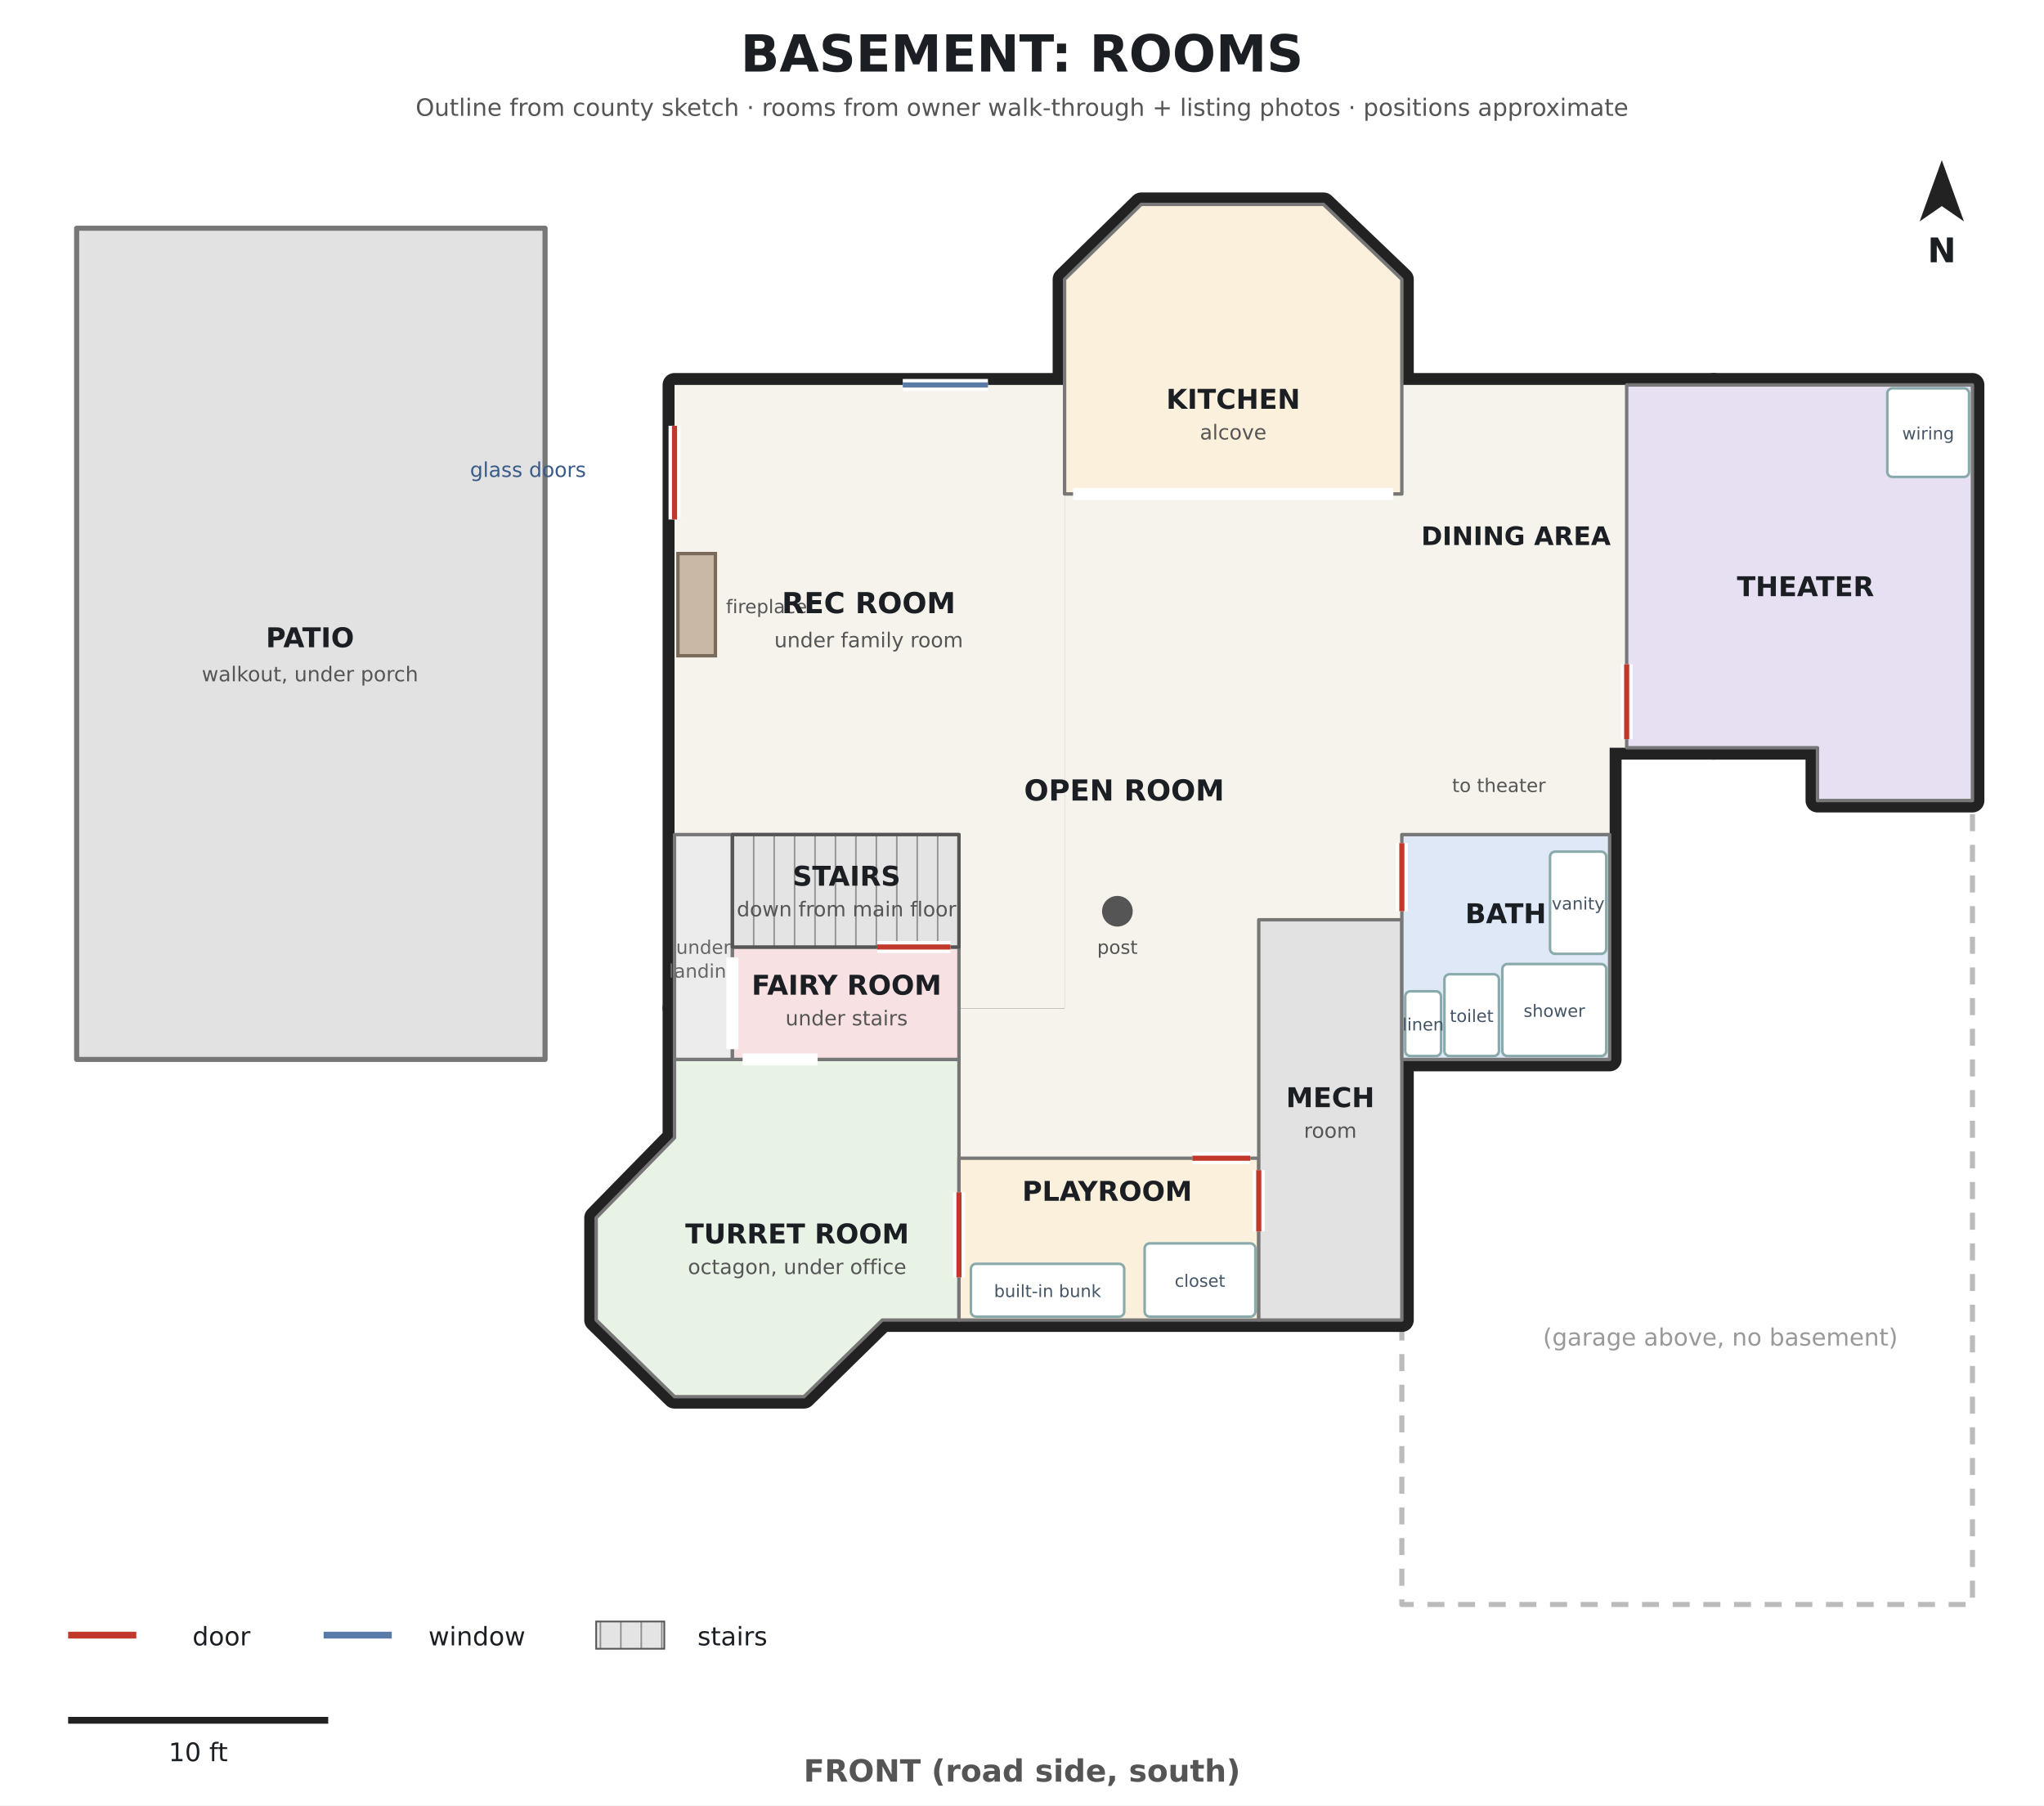
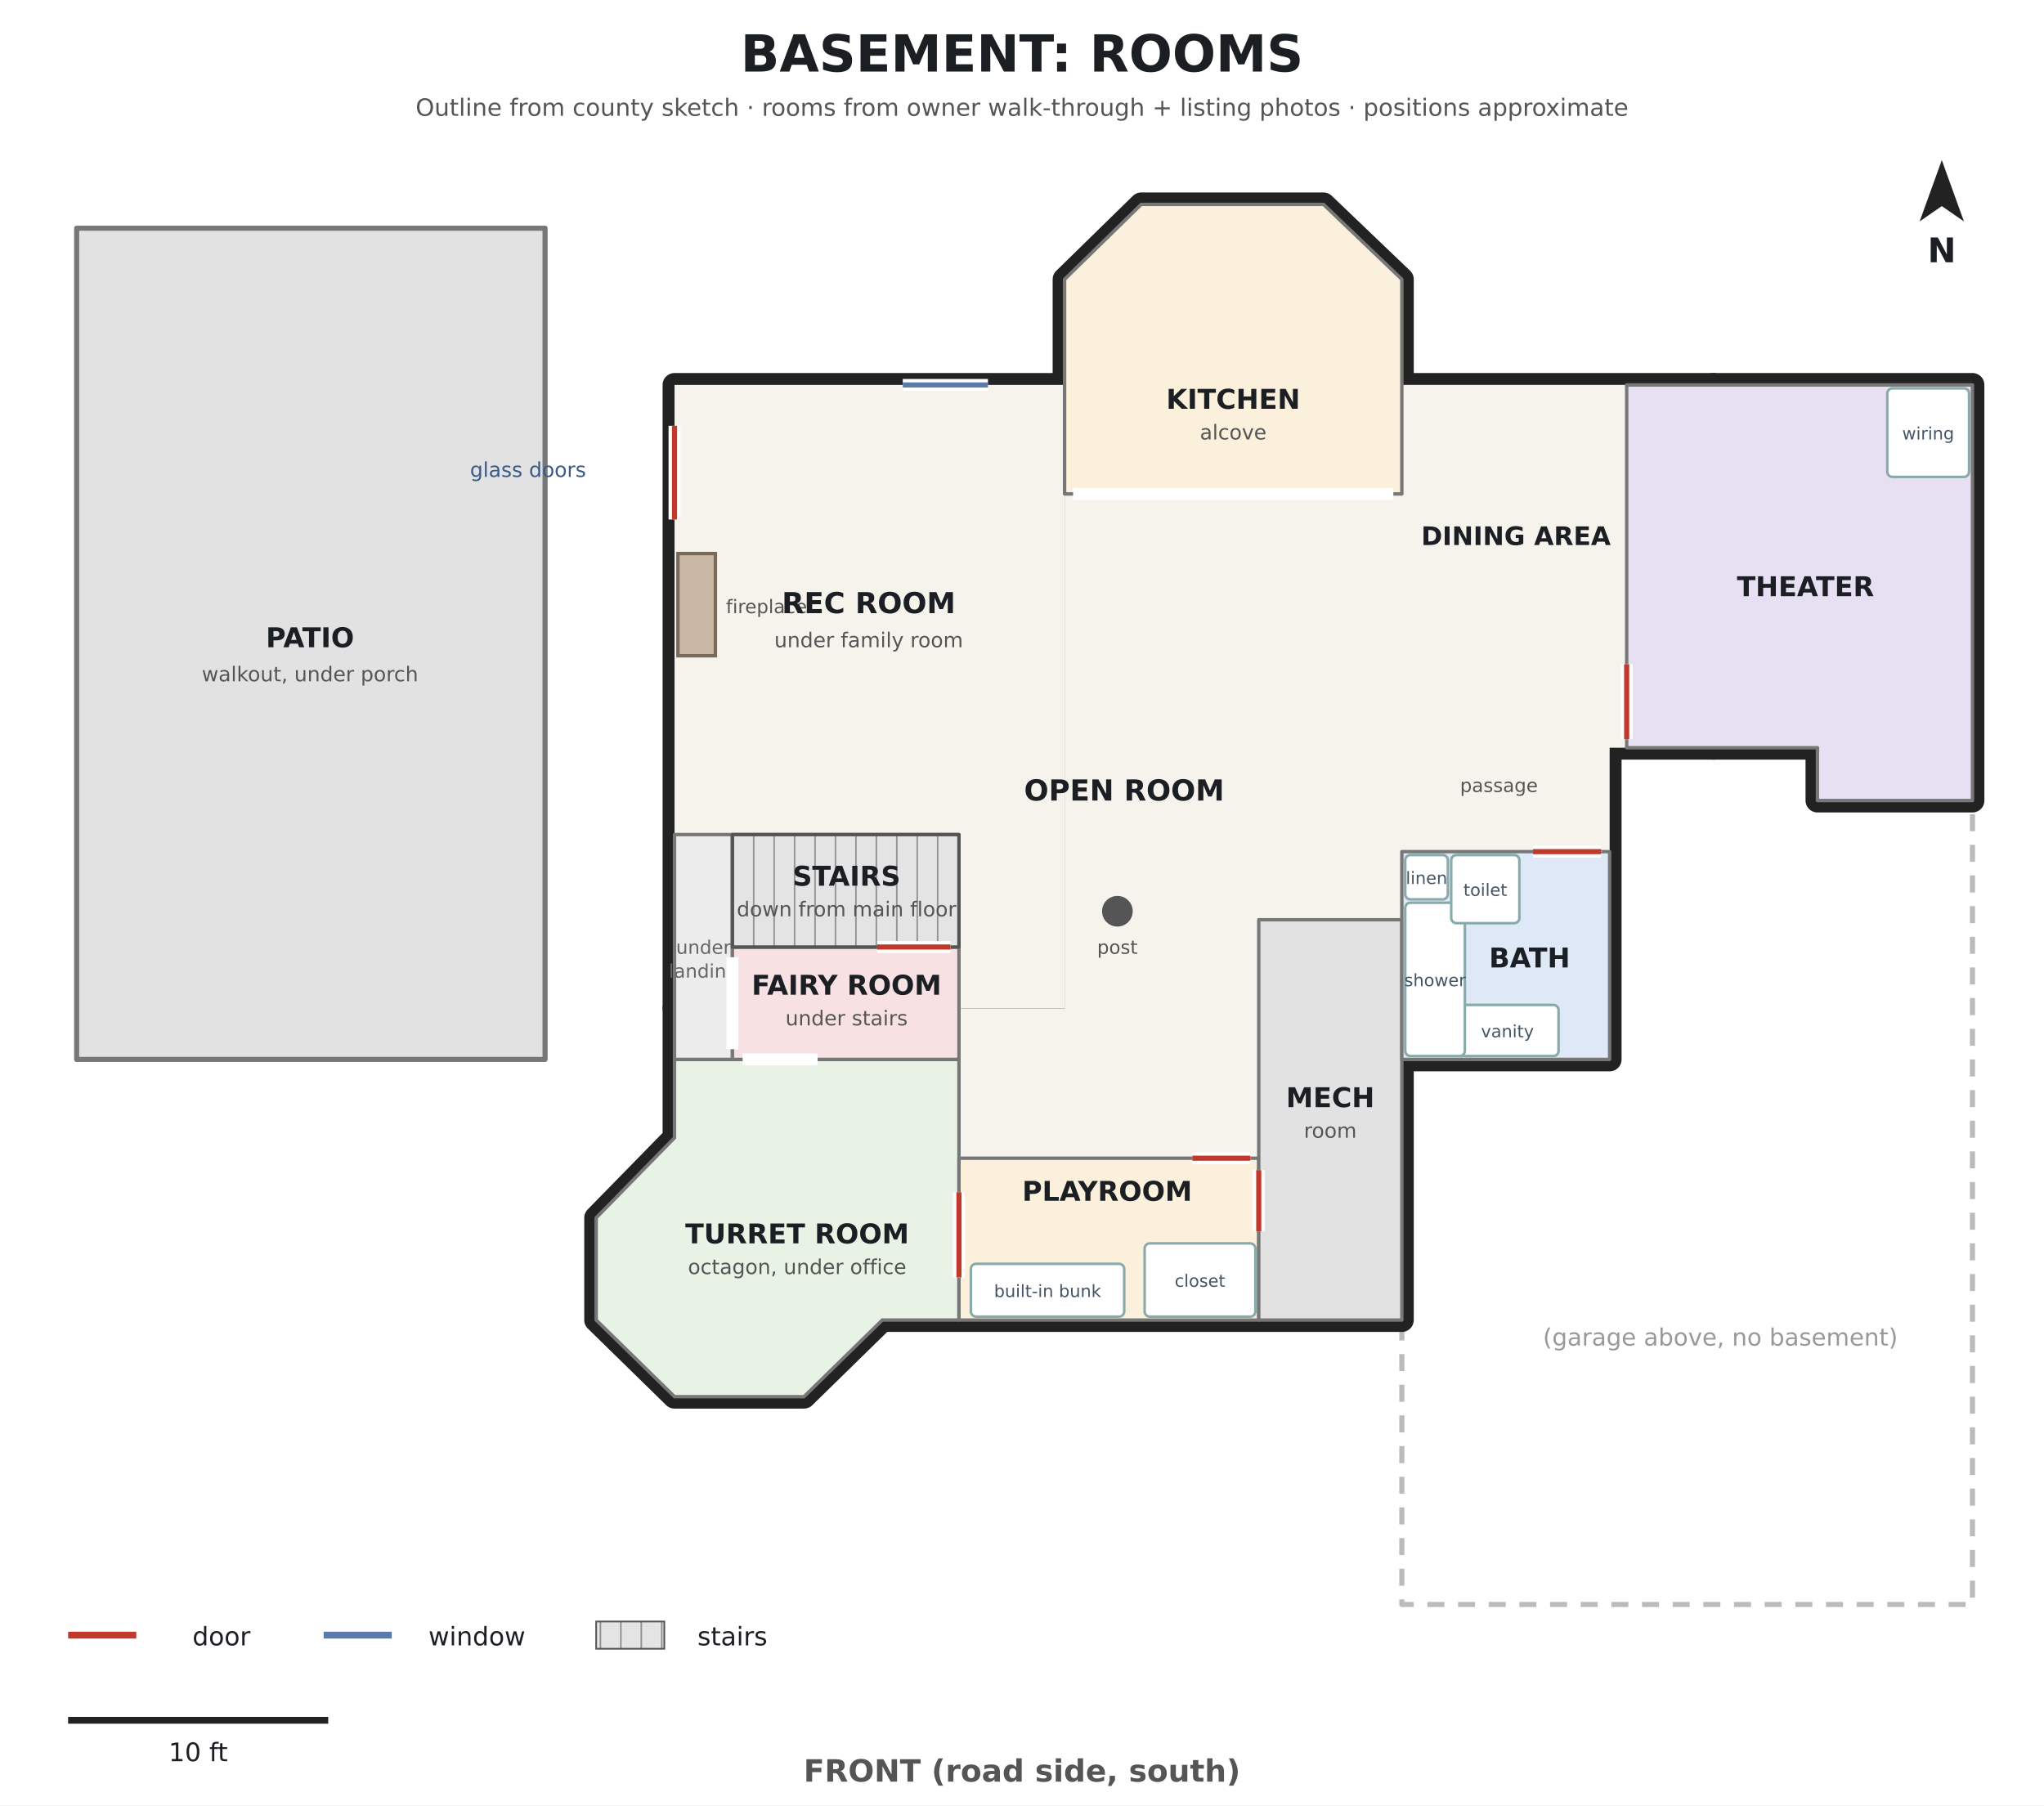
<svg xmlns="http://www.w3.org/2000/svg" viewBox="0 0 1200 1060" width="1200" height="1060" font-family="DejaVu Sans, Arial, sans-serif">
  <defs>
    <pattern id="st" width="12" height="12" patternUnits="userSpaceOnUse">
      <rect width="12" height="12" fill="#e4e4e4" />
      <line x1="0" y1="0" x2="0" y2="12" stroke="#999" stroke-width="2" />
    </pattern>
  </defs>
  <rect width="1200" height="1060" fill="#fff" />
  <text x="600.0" y="42" font-size="30" font-weight="bold" fill="#1b1f24" text-anchor="middle">BASEMENT: ROOMS</text>
  <text x="600.0" y="68" font-size="14" font-weight="normal" fill="#555" text-anchor="middle">Outline from county sketch · rooms from owner walk-through + listing photos · positions approximate</text>
  <g transform="translate(10,90)">
    <polygon points="935,349 1057,349 1057,380 1148,380 1148,852 813,852 813,532 935,532" fill="none" stroke="#bbb" stroke-width="3" stroke-linejoin="round" stroke-dasharray="10 8" />
    <text x="1000" y="700" font-size="14" font-weight="normal" fill="#999" text-anchor="middle">(garage above, no basement)</text>
    <polygon points="35,44 310,44 310,532 35,532" fill="#e2e2e2" stroke="#777" stroke-width="3" stroke-linejoin="round" />
    <text x="172" y="290" font-size="16" font-weight="bold" fill="#1b1f24" text-anchor="middle">PATIO</text>
    <text x="172" y="310" font-size="12" font-weight="normal" fill="#555" text-anchor="middle">walkout, under porch</text>
    <polygon points="615,74 660,30 767,30 813,74 813,136 996,136 996,349 935,349 935,532 813,532 813,685 508,685 462,730 386,730 340,685 340,625 386,578 386,502 615,502" fill="#222" stroke="#222" stroke-width="14" stroke-linejoin="round" />
    <polygon points="386,136 615,136 615,502 386,502" fill="#222" stroke="#222" stroke-width="14" stroke-linejoin="round" />
    <polygon points="996,136 1148,136 1148,380 1057,380 1057,349 996,349" fill="#222" stroke="#222" stroke-width="14" stroke-linejoin="round" />
    <polygon points="615,74 660,30 767,30 813,74 813,136 996,136 996,349 935,349 935,532 813,532 813,685 508,685 462,730 386,730 340,685 340,625 386,578 386,502 615,502" fill="#f6f3ec" stroke="none" stroke-width="0" stroke-linejoin="round" />
    <polygon points="386,136 615,136 615,502 386,502" fill="#f6f3ec" stroke="none" stroke-width="0" stroke-linejoin="round" />
    <polygon points="996,136 1148,136 1148,380 1057,380 1057,349 996,349" fill="#f6f3ec" stroke="none" stroke-width="0" stroke-linejoin="round" />
    <polygon points="386,532 553,532 553,685 508,685 462,730 386,730 340,685 340,625 386,578" fill="#e8f3e6" stroke="#777" stroke-width="2" stroke-linejoin="round" />
    <polygon points="386,400 420,400 420,532 386,532" fill="#ececec" stroke="#777" stroke-width="2" stroke-linejoin="round" />
    <polygon points="420,466 553,466 553,532 420,532" fill="#f7e1e3" stroke="#777" stroke-width="2" stroke-linejoin="round" />
    <polygon points="420,400 553,400 553,466 420,466" fill="#d9d9d9" stroke="#777" stroke-width="2" stroke-linejoin="round" />
    <polygon points="553,590 729,590 729,685 553,685" fill="#fbf0dc" stroke="#777" stroke-width="2" stroke-linejoin="round" />
    <polygon points="729,450 813,450 813,685 729,685" fill="#e2e2e2" stroke="#777" stroke-width="2" stroke-linejoin="round" />
-     <polygon points="813,400 935,400 935,532 813,532" fill="#dfe8f7" stroke="#777" stroke-width="2" stroke-linejoin="round" />
+     <polygon points="813,410 935,410 935,532 813,532" fill="#dfe8f7" stroke="#777" stroke-width="2" stroke-linejoin="round" />
    <polygon points="945,136 1148,136 1148,380 1057,380 1057,349 945,349" fill="#e6e0f2" stroke="#777" stroke-width="2" stroke-linejoin="round" />
    <polygon points="615,74 660,30 767,30 813,74 813,200 615,200" fill="#fbf0dc" stroke="#777" stroke-width="2" stroke-linejoin="round" />
    <polygon points="420,400 553,400 553,466 420,466" fill="url(#st)" stroke="#555" stroke-width="2" stroke-linejoin="round" />
    <text x="403" y="470" font-size="11" font-weight="normal" fill="#666" text-anchor="middle">under</text>
    <text x="403" y="484" font-size="11" font-weight="normal" fill="#666" text-anchor="middle">landing</text>
    <rect x="560" y="652" width="90" height="31" fill="#fff" stroke="#8aa" stroke-width="1.5" rx="3" />
    <text x="605.0" y="671.5" font-size="10" font-weight="normal" fill="#456" text-anchor="middle">built-in bunk</text>
    <rect x="662" y="640" width="65" height="43" fill="#fff" stroke="#8aa" stroke-width="1.5" rx="3" />
    <text x="694.5" y="665.5" font-size="10" font-weight="normal" fill="#456" text-anchor="middle">closet</text>
-     <rect x="900" y="410" width="33" height="60" fill="#fff" stroke="#8aa" stroke-width="1.5" rx="3" />
-     <text x="916.5" y="444.0" font-size="10" font-weight="normal" fill="#456" text-anchor="middle">vanity</text>
-     <rect x="872" y="476" width="61" height="54" fill="#fff" stroke="#8aa" stroke-width="1.5" rx="3" />
-     <text x="902.5" y="507.0" font-size="10" font-weight="normal" fill="#456" text-anchor="middle">shower</text>
-     <rect x="838" y="482" width="32" height="48" fill="#fff" stroke="#8aa" stroke-width="1.5" rx="3" />
-     <text x="854.0" y="510.0" font-size="10" font-weight="normal" fill="#456" text-anchor="middle">toilet</text>
-     <rect x="815" y="492" width="21" height="38" fill="#fff" stroke="#8aa" stroke-width="1.5" rx="3" />
-     <text x="825.5" y="515.0" font-size="10" font-weight="normal" fill="#456" text-anchor="middle">linen</text>
+     <rect x="845" y="500" width="60" height="30" fill="#fff" stroke="#8aa" stroke-width="1.5" rx="3" />
+     <text x="875.0" y="519.0" font-size="10" font-weight="normal" fill="#456" text-anchor="middle">vanity</text>
+     <rect x="815" y="440" width="35" height="90" fill="#fff" stroke="#8aa" stroke-width="1.5" rx="3" />
+     <text x="832.5" y="489.0" font-size="10" font-weight="normal" fill="#456" text-anchor="middle">shower</text>
+     <rect x="842" y="412" width="40" height="40" fill="#fff" stroke="#8aa" stroke-width="1.5" rx="3" />
+     <text x="862.0" y="436.0" font-size="10" font-weight="normal" fill="#456" text-anchor="middle">toilet</text>
+     <rect x="815" y="412" width="25" height="26" fill="#fff" stroke="#8aa" stroke-width="1.5" rx="3" />
+     <text x="827.5" y="429.0" font-size="10" font-weight="normal" fill="#456" text-anchor="middle">linen</text>
    <rect x="1098" y="138" width="48" height="52" fill="#fff" stroke="#8aa" stroke-width="1.5" rx="3" />
    <text x="1122.0" y="168.0" font-size="10" font-weight="normal" fill="#456" text-anchor="middle">wiring</text>
    <rect x="388" y="235" width="22" height="60" fill="#c9b8a6" stroke="#7a6a5a" stroke-width="2" />
    <text x="440" y="270" font-size="11" font-weight="normal" fill="#555" text-anchor="middle">fireplace</text>
    <circle cx="646" cy="445" r="9" fill="#555" />
    <text x="646" y="470" font-size="11" font-weight="normal" fill="#555" text-anchor="middle">post</text>
    <line x1="505" y1="466" x2="548" y2="466" stroke="#ffffff" stroke-width="7" />
    <line x1="505" y1="466" x2="548" y2="466" stroke="#c0392b" stroke-width="3" />
    <line x1="420" y1="472" x2="420" y2="526" stroke="#ffffff" stroke-width="7" />
    <line x1="426" y1="532" x2="470" y2="532" stroke="#ffffff" stroke-width="7" />
    <line x1="553" y1="610" x2="553" y2="660" stroke="#ffffff" stroke-width="7" />
    <line x1="553" y1="610" x2="553" y2="660" stroke="#c0392b" stroke-width="3" />
    <line x1="690" y1="590" x2="724" y2="590" stroke="#ffffff" stroke-width="7" />
    <line x1="690" y1="590" x2="724" y2="590" stroke="#c0392b" stroke-width="3" />
    <line x1="729" y1="597" x2="729" y2="633" stroke="#ffffff" stroke-width="7" />
    <line x1="729" y1="597" x2="729" y2="633" stroke="#c0392b" stroke-width="3" />
-     <line x1="813" y1="405" x2="813" y2="445" stroke="#ffffff" stroke-width="7" />
-     <line x1="813" y1="405" x2="813" y2="445" stroke="#c0392b" stroke-width="3" />
+     <line x1="890" y1="410" x2="930" y2="410" stroke="#ffffff" stroke-width="7" />
+     <line x1="890" y1="410" x2="930" y2="410" stroke="#c0392b" stroke-width="3" />
    <line x1="945" y1="300" x2="945" y2="344" stroke="#ffffff" stroke-width="7" />
    <line x1="945" y1="300" x2="945" y2="344" stroke="#c0392b" stroke-width="3" />
    <line x1="386" y1="160" x2="386" y2="215" stroke="#ffffff" stroke-width="7" />
    <line x1="386" y1="160" x2="386" y2="215" stroke="#c0392b" stroke-width="3" />
    <line x1="520" y1="136" x2="570" y2="136" stroke="#ffffff" stroke-width="7" />
    <line x1="520" y1="136" x2="570" y2="136" stroke="#5a7aa8" stroke-width="3" />
    <line x1="620" y1="200" x2="808" y2="200" stroke="#ffffff" stroke-width="7" />
    <text x="458" y="640" font-size="16" font-weight="bold" fill="#1b1f24" text-anchor="middle">TURRET ROOM</text>
    <text x="458" y="658" font-size="12" font-weight="normal" fill="#555" text-anchor="middle">octagon, under office</text>
    <text x="487" y="494" font-size="16" font-weight="bold" fill="#1b1f24" text-anchor="middle">FAIRY ROOM</text>
    <text x="487" y="512" font-size="12" font-weight="normal" fill="#555" text-anchor="middle">under stairs</text>
    <text x="487" y="430" font-size="16" font-weight="bold" fill="#1b1f24" text-anchor="middle">STAIRS</text>
    <text x="487" y="448" font-size="12" font-weight="normal" fill="#555" text-anchor="middle">down from main floor</text>
    <text x="640" y="615" font-size="16" font-weight="bold" fill="#1b1f24" text-anchor="middle">PLAYROOM</text>
    <text x="771" y="560" font-size="16" font-weight="bold" fill="#1b1f24" text-anchor="middle">MECH</text>
    <text x="771" y="578" font-size="12" font-weight="normal" fill="#555" text-anchor="middle">room</text>
-     <text x="874" y="452" font-size="16" font-weight="bold" fill="#1b1f24" text-anchor="middle">BATH</text>
+     <text x="888" y="478" font-size="16" font-weight="bold" fill="#1b1f24" text-anchor="middle">BATH</text>
    <text x="1050" y="260" font-size="16" font-weight="bold" fill="#1b1f24" text-anchor="middle">THEATER</text>
    <text x="714" y="150" font-size="16" font-weight="bold" fill="#1b1f24" text-anchor="middle">KITCHEN</text>
    <text x="714" y="168" font-size="12" font-weight="normal" fill="#555" text-anchor="middle">alcove</text>
    <text x="500" y="270" font-size="17" font-weight="bold" fill="#1b1f24" text-anchor="middle">REC ROOM</text>
    <text x="500" y="290" font-size="12" font-weight="normal" fill="#555" text-anchor="middle">under family room</text>
    <text x="650" y="380" font-size="17" font-weight="bold" fill="#1b1f24" text-anchor="middle">OPEN ROOM</text>
    <text x="880" y="230" font-size="15" font-weight="bold" fill="#1b1f24" text-anchor="middle">DINING AREA</text>
-     <text x="870" y="375" font-size="11" font-weight="normal" fill="#555" text-anchor="middle">to theater</text>
+     <text x="870" y="375" font-size="11" font-weight="normal" fill="#555" text-anchor="middle">passage</text>
    <text x="300" y="190" font-size="12" font-weight="normal" fill="#3a5a88" text-anchor="middle">glass doors</text>
  </g>
  <g transform="translate(40,960)">
    <line x1="0" y1="0" x2="40" y2="0" stroke="#c0392b" stroke-width="4" />
    <text x="90" y="6" font-size="15" font-weight="normal" fill="#1b1f24" text-anchor="middle">door</text>
    <line x1="150" y1="0" x2="190" y2="0" stroke="#5a7aa8" stroke-width="4" />
    <text x="240" y="6" font-size="15" font-weight="normal" fill="#1b1f24" text-anchor="middle">window</text>
    <rect x="310" y="-8" width="40" height="16" fill="url(#st)" stroke="#555" />
    <text x="390" y="6" font-size="15" font-weight="normal" fill="#1b1f24" text-anchor="middle">stairs</text>
  </g>
  <g transform="translate(40,1010)">
    <line x1="0" y1="0" x2="152.7" y2="0" stroke="#222" stroke-width="4" />
    <text x="76.35" y="24" font-size="15" font-weight="normal" fill="#1b1f24" text-anchor="middle">10 ft</text>
  </g>
  <g transform="translate(1140,130)">
    <polygon points="0,-36 13,0 0,-9 -13,0" fill="#222" />
    <text x="0" y="24" font-size="20" font-weight="bold" fill="#1b1f24" text-anchor="middle">N</text>
  </g>
  <text x="600.0" y="1046" font-size="18" font-weight="bold" fill="#555" text-anchor="middle">FRONT (road side, south)</text>
</svg>
